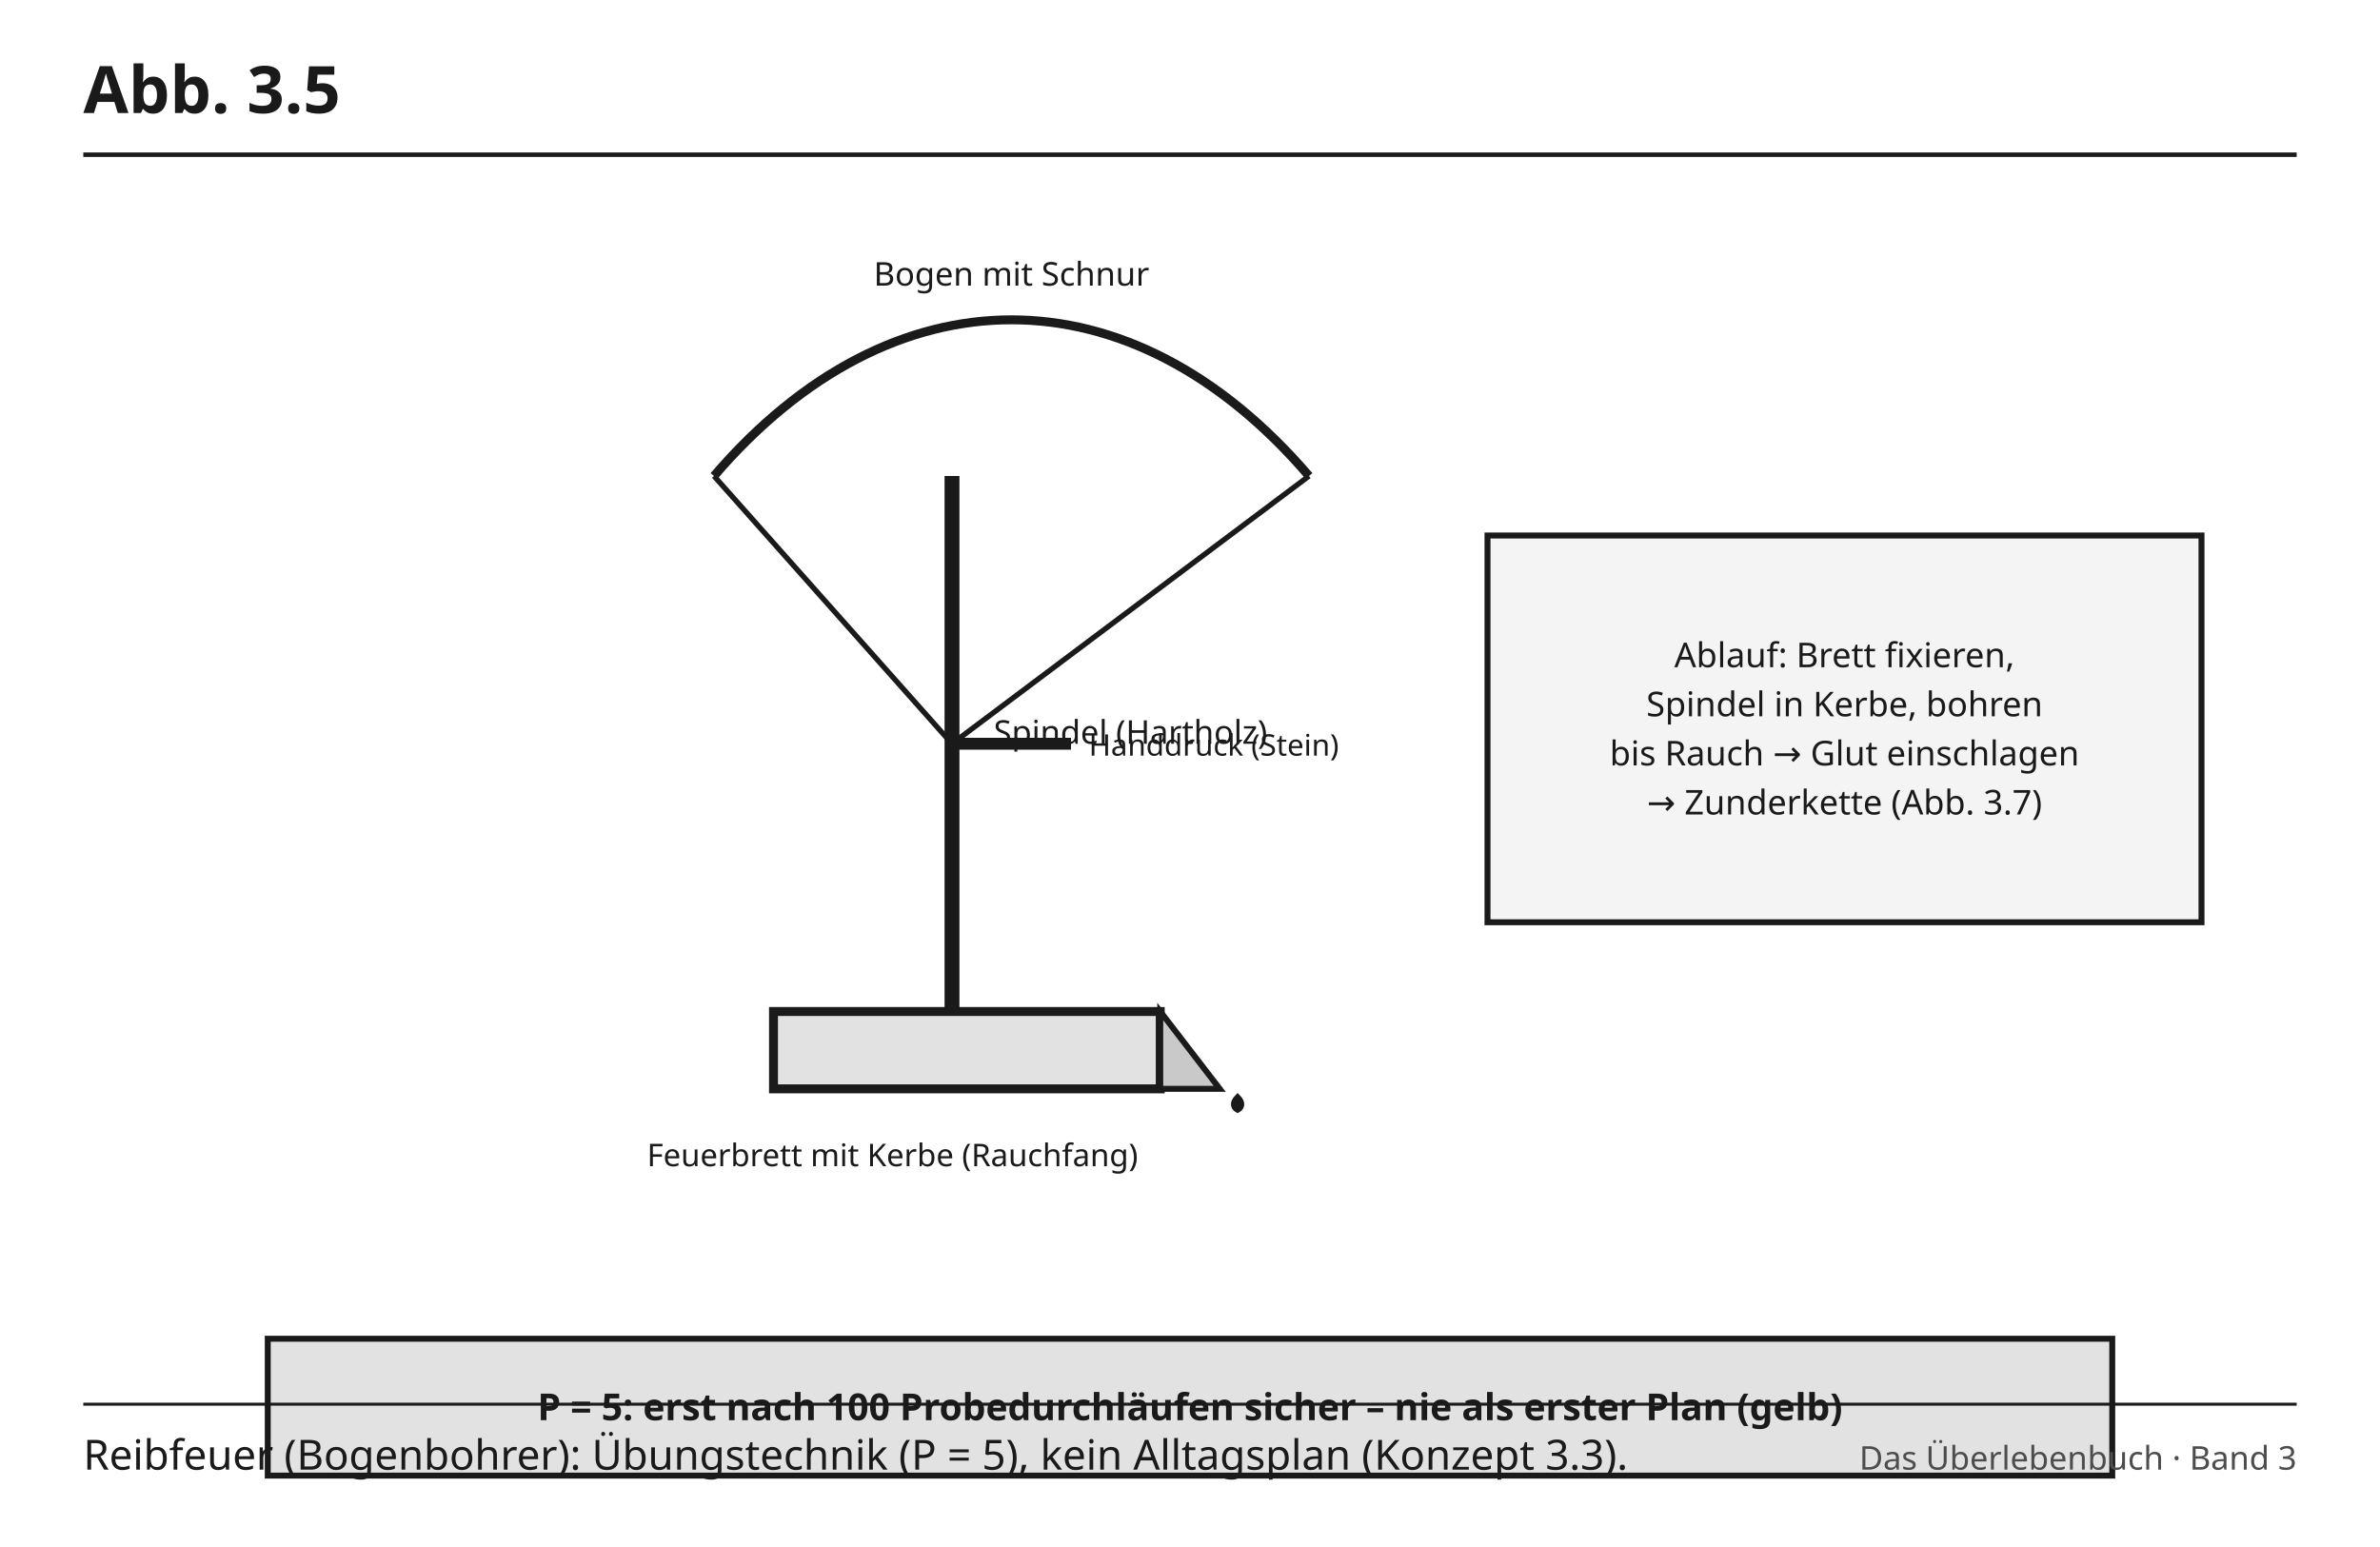
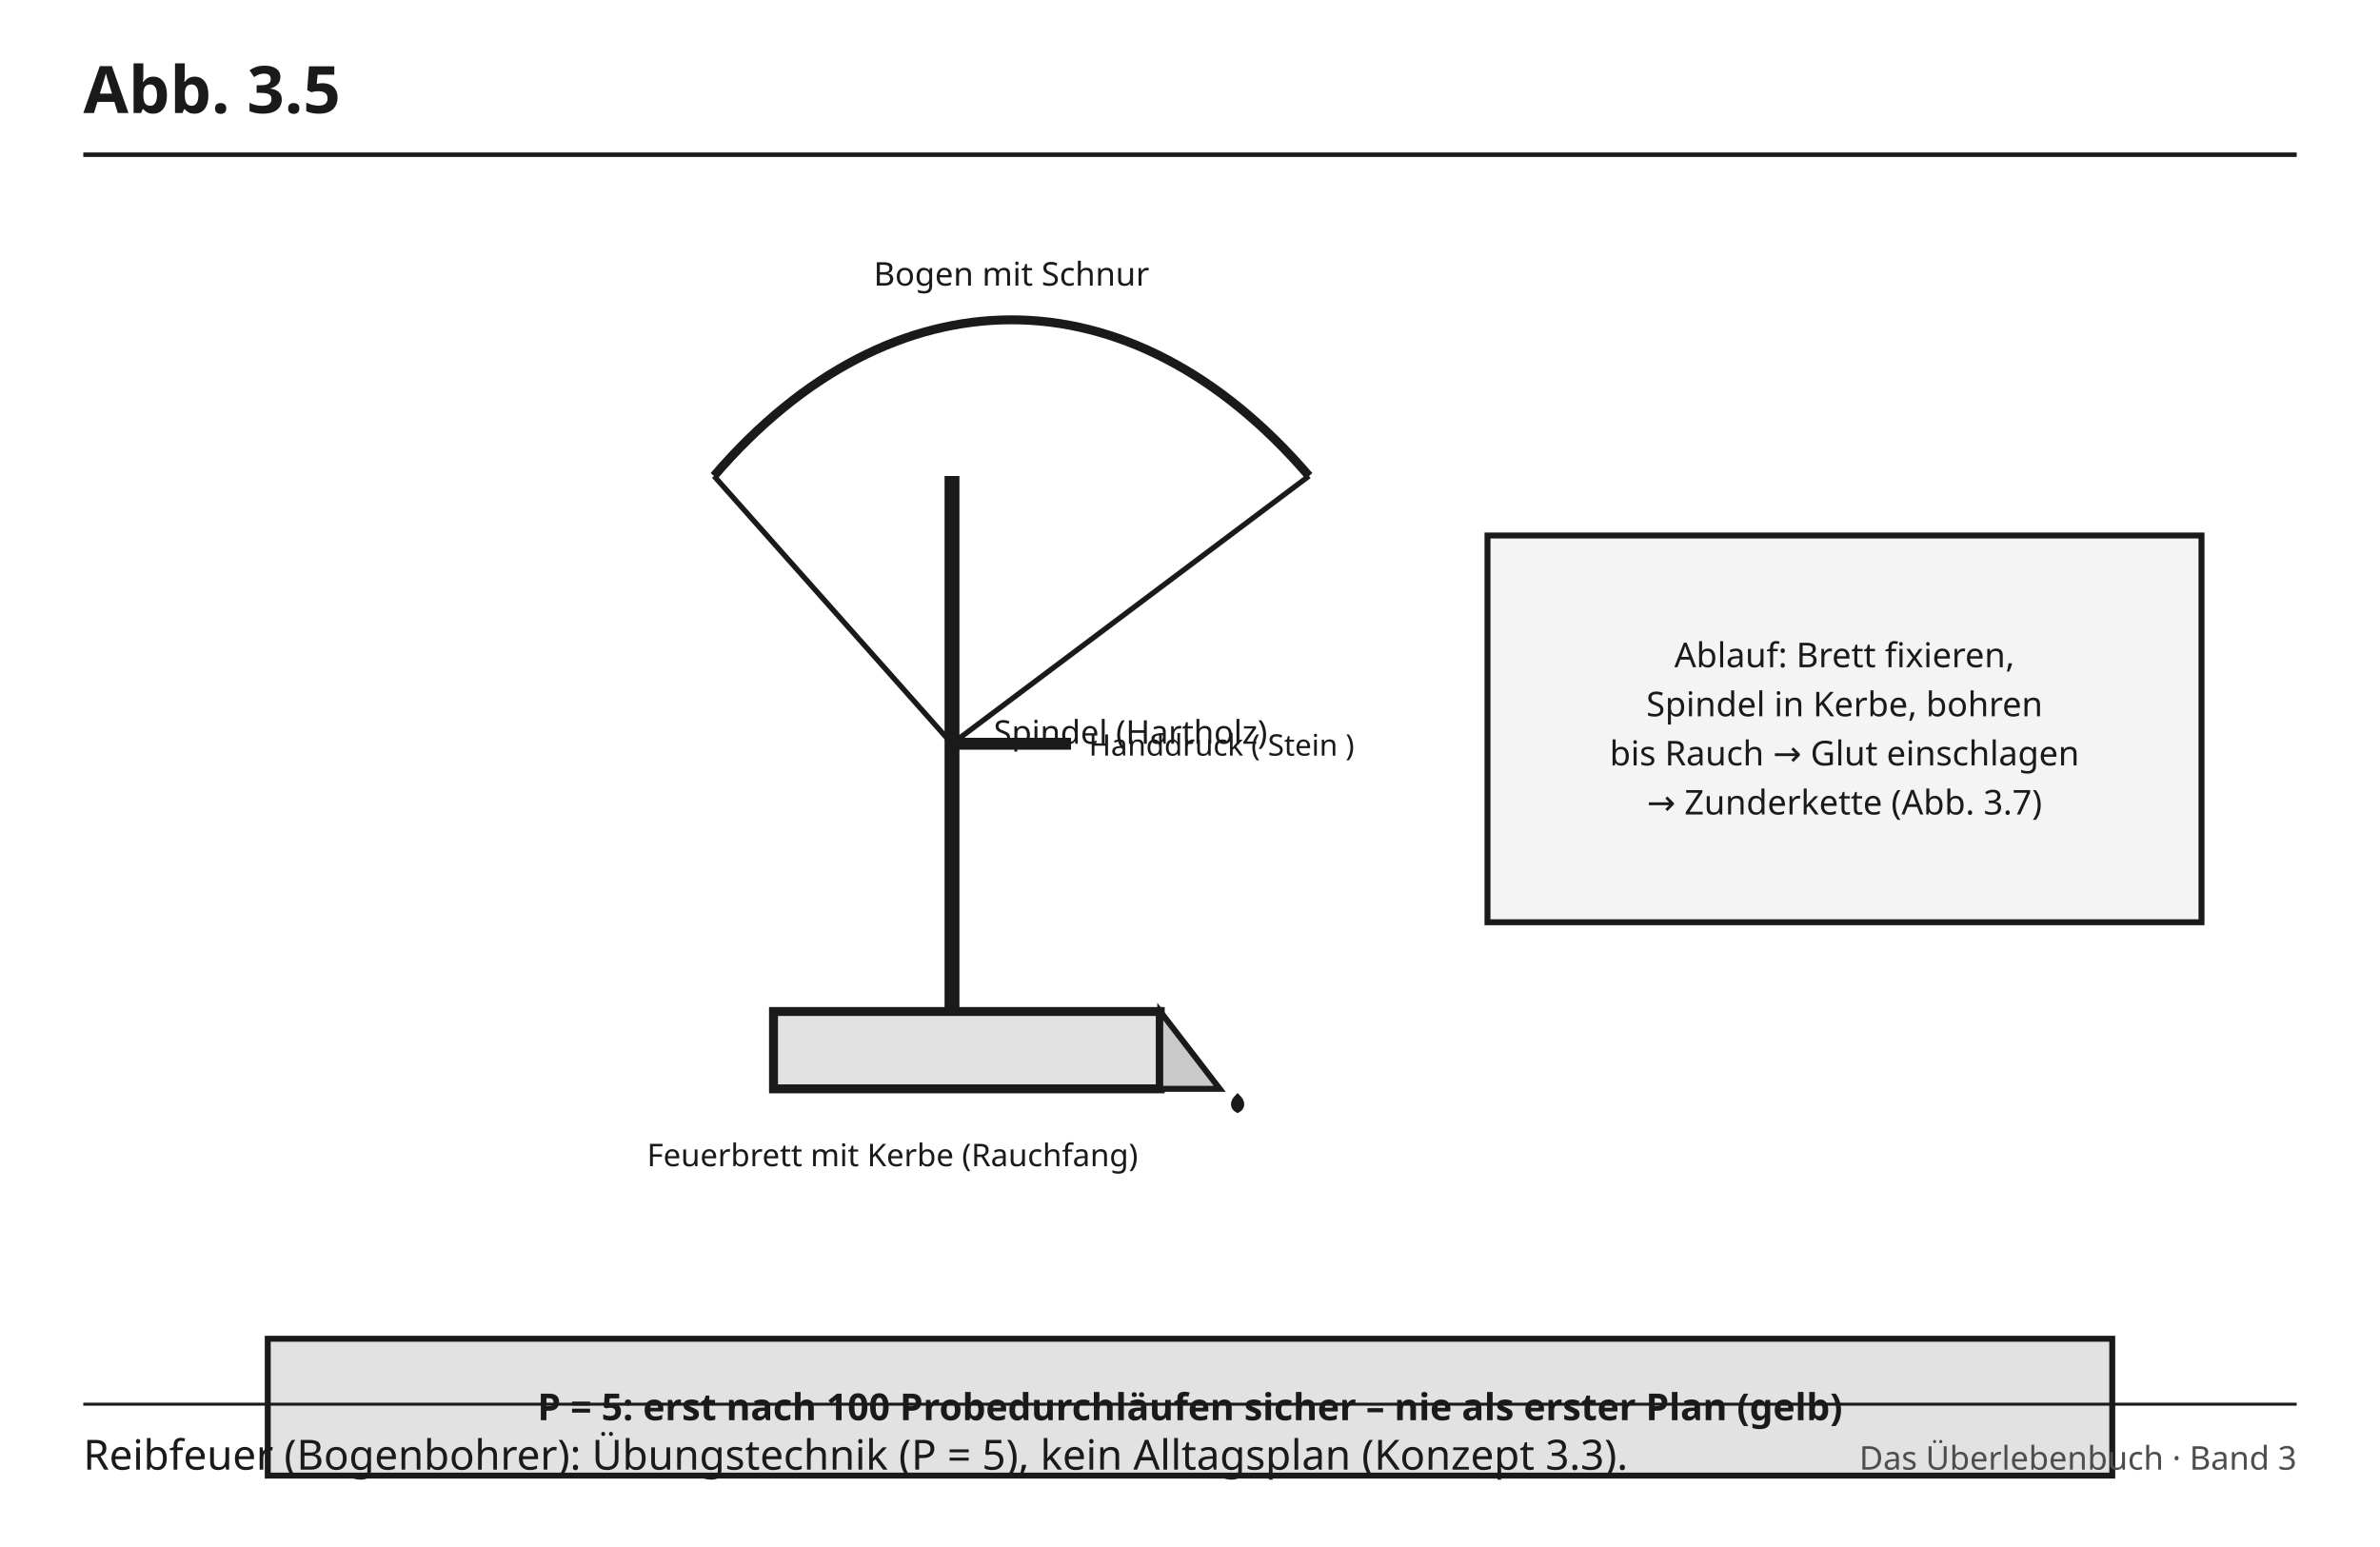
<svg xmlns="http://www.w3.org/2000/svg" viewBox="0 0 800 520" role="img" aria-label="Abb. 3.5 – Reibfeuer (Bogenbohrer): Übungstechnik (P = 5), kein Alltagsplan (Konzept 3.3).">
  <defs>
    <marker id="ah" markerWidth="10" markerHeight="8" refX="9" refY="4" orient="auto">
      <path d="M0 0 L10 4 L0 8 z" fill="#1a1a1a" />
    </marker>
    <marker id="ahs" markerWidth="10" markerHeight="8" refX="1" refY="4" orient="auto">
      <path d="M10 0 L0 4 L10 8 z" fill="#1a1a1a" />
    </marker>
    <pattern id="hatch" width="8" height="8" patternTransform="rotate(45)" patternUnits="userSpaceOnUse">
      <line x1="0" y1="0" x2="0" y2="8" stroke="#8c8c8c" stroke-width="1.6" />
    </pattern>
    <pattern id="cross" width="8" height="8" patternUnits="userSpaceOnUse">
      <path d="M0 0 L8 8 M8 0 L0 8" stroke="#bfbfbf" stroke-width="1" />
    </pattern>
    <pattern id="dots" width="7" height="7" patternUnits="userSpaceOnUse">
      <circle cx="2" cy="2" r="1.4" fill="#8c8c8c" />
    </pattern>
  </defs>
  <rect x="0" y="0" width="800" height="520" fill="#ffffff" />
  <text x="28" y="38" font-family="sans-serif" font-size="22" text-anchor="start" font-weight="bold" fill="#1a1a1a">Abb. 3.5</text>
  <line x1="28" y1="52" x2="772" y2="52" stroke="#1a1a1a" stroke-width="1.5" />
  <line x1="320" y1="160" x2="320" y2="340" stroke="#1a1a1a" stroke-width="5" />
  <text x="334" y="250" font-family="sans-serif" font-size="11" text-anchor="start" font-weight="normal" fill="#1a1a1a">Spindel (Hartholz)</text>
  <rect x="260" y="340" width="130" height="26" fill="#e2e2e2" stroke="#1a1a1a" stroke-width="3" />
  <path d="M390 340 L410 366 L390 366 Z" fill="#c9c9c9" stroke="#1a1a1a" stroke-width="2" />
  <text x="300" y="392" font-family="sans-serif" font-size="10.5" text-anchor="middle" font-weight="normal" fill="#1a1a1a">Feuerbrett mit Kerbe (Rauchfang)</text>
  <path d="M240 160 C 300 90 380 90 440 160" fill="none" stroke="#1a1a1a" stroke-width="3" />
  <line x1="240" y1="160" x2="320" y2="250" stroke="#1a1a1a" stroke-width="1.8" />
  <line x1="440" y1="160" x2="320" y2="250" stroke="#1a1a1a" stroke-width="1.8" />
  <text x="340" y="96" font-family="sans-serif" font-size="11" text-anchor="middle" font-weight="normal" fill="#1a1a1a">Bogen mit Schnur</text>
  <line x1="320" y1="250" x2="360" y2="250" stroke="#1a1a1a" stroke-width="4" />
-   <text x="366" y="254" font-family="sans-serif" font-size="10" text-anchor="start" font-weight="normal" fill="#1a1a1a">Handdruck (Stein)</text>
+   <text x="366" y="254" font-family="sans-serif" font-size="10" text-anchor="start" font-weight="normal" fill="#1a1a1a">Handdruck ( Stein )</text>
  <path d="M416 368.8 C 417.92 370.72 417.36 372.32 416 373.04 C 414.64 372.32 414.08 370.72 416 368.8 Z" fill="#c9c9c9" stroke="#1a1a1a" stroke-width="2" />
  <path d="M416 370.72 C 416.8 371.68 416.56 372.48 416 372.8 C 415.44 372.48 415.2 371.68 416 370.72 Z" fill="#f4f4f4" stroke="#1a1a1a" stroke-width="1.5" />
  <rect x="500" y="180" width="240" height="130" fill="#f4f4f4" stroke="#1a1a1a" stroke-width="2" />
  <text x="620" y="224.275" font-family="sans-serif" font-size="11.5" text-anchor="middle" font-weight="normal" fill="#1a1a1a">Ablauf: Brett fixieren,</text>
  <text x="620" y="240.775" font-family="sans-serif" font-size="11.5" text-anchor="middle" font-weight="normal" fill="#1a1a1a">Spindel in Kerbe, bohren</text>
  <text x="620" y="257.275" font-family="sans-serif" font-size="11.5" text-anchor="middle" font-weight="normal" fill="#1a1a1a">bis Rauch → Glut einschlagen</text>
  <text x="620" y="273.775" font-family="sans-serif" font-size="11.5" text-anchor="middle" font-weight="normal" fill="#1a1a1a">→ Zunderkette (Abb. 3.7)</text>
  <rect x="90" y="450" width="620" height="46" fill="#e2e2e2" stroke="#1a1a1a" stroke-width="2" />
  <text x="400" y="477.375" font-family="sans-serif" font-size="12.5" text-anchor="middle" font-weight="bold" fill="#1a1a1a">P = 5: erst nach 100 Probedurchläufen sicher – nie als erster Plan (gelb)</text>
  <line x1="28" y1="472" x2="772" y2="472" stroke="#1a1a1a" stroke-width="1" />
  <text x="28" y="494" font-family="sans-serif" font-size="14" text-anchor="start" font-weight="normal" fill="#1a1a1a">Reibfeuer (Bogenbohrer): Übungstechnik (P = 5), kein Alltagsplan (Konzept 3.3).</text>
  <text x="772" y="494" font-family="sans-serif" font-size="11" text-anchor="end" font-weight="normal" fill="#4d4d4d">Das Überlebenbuch · Band 3</text>
</svg>
